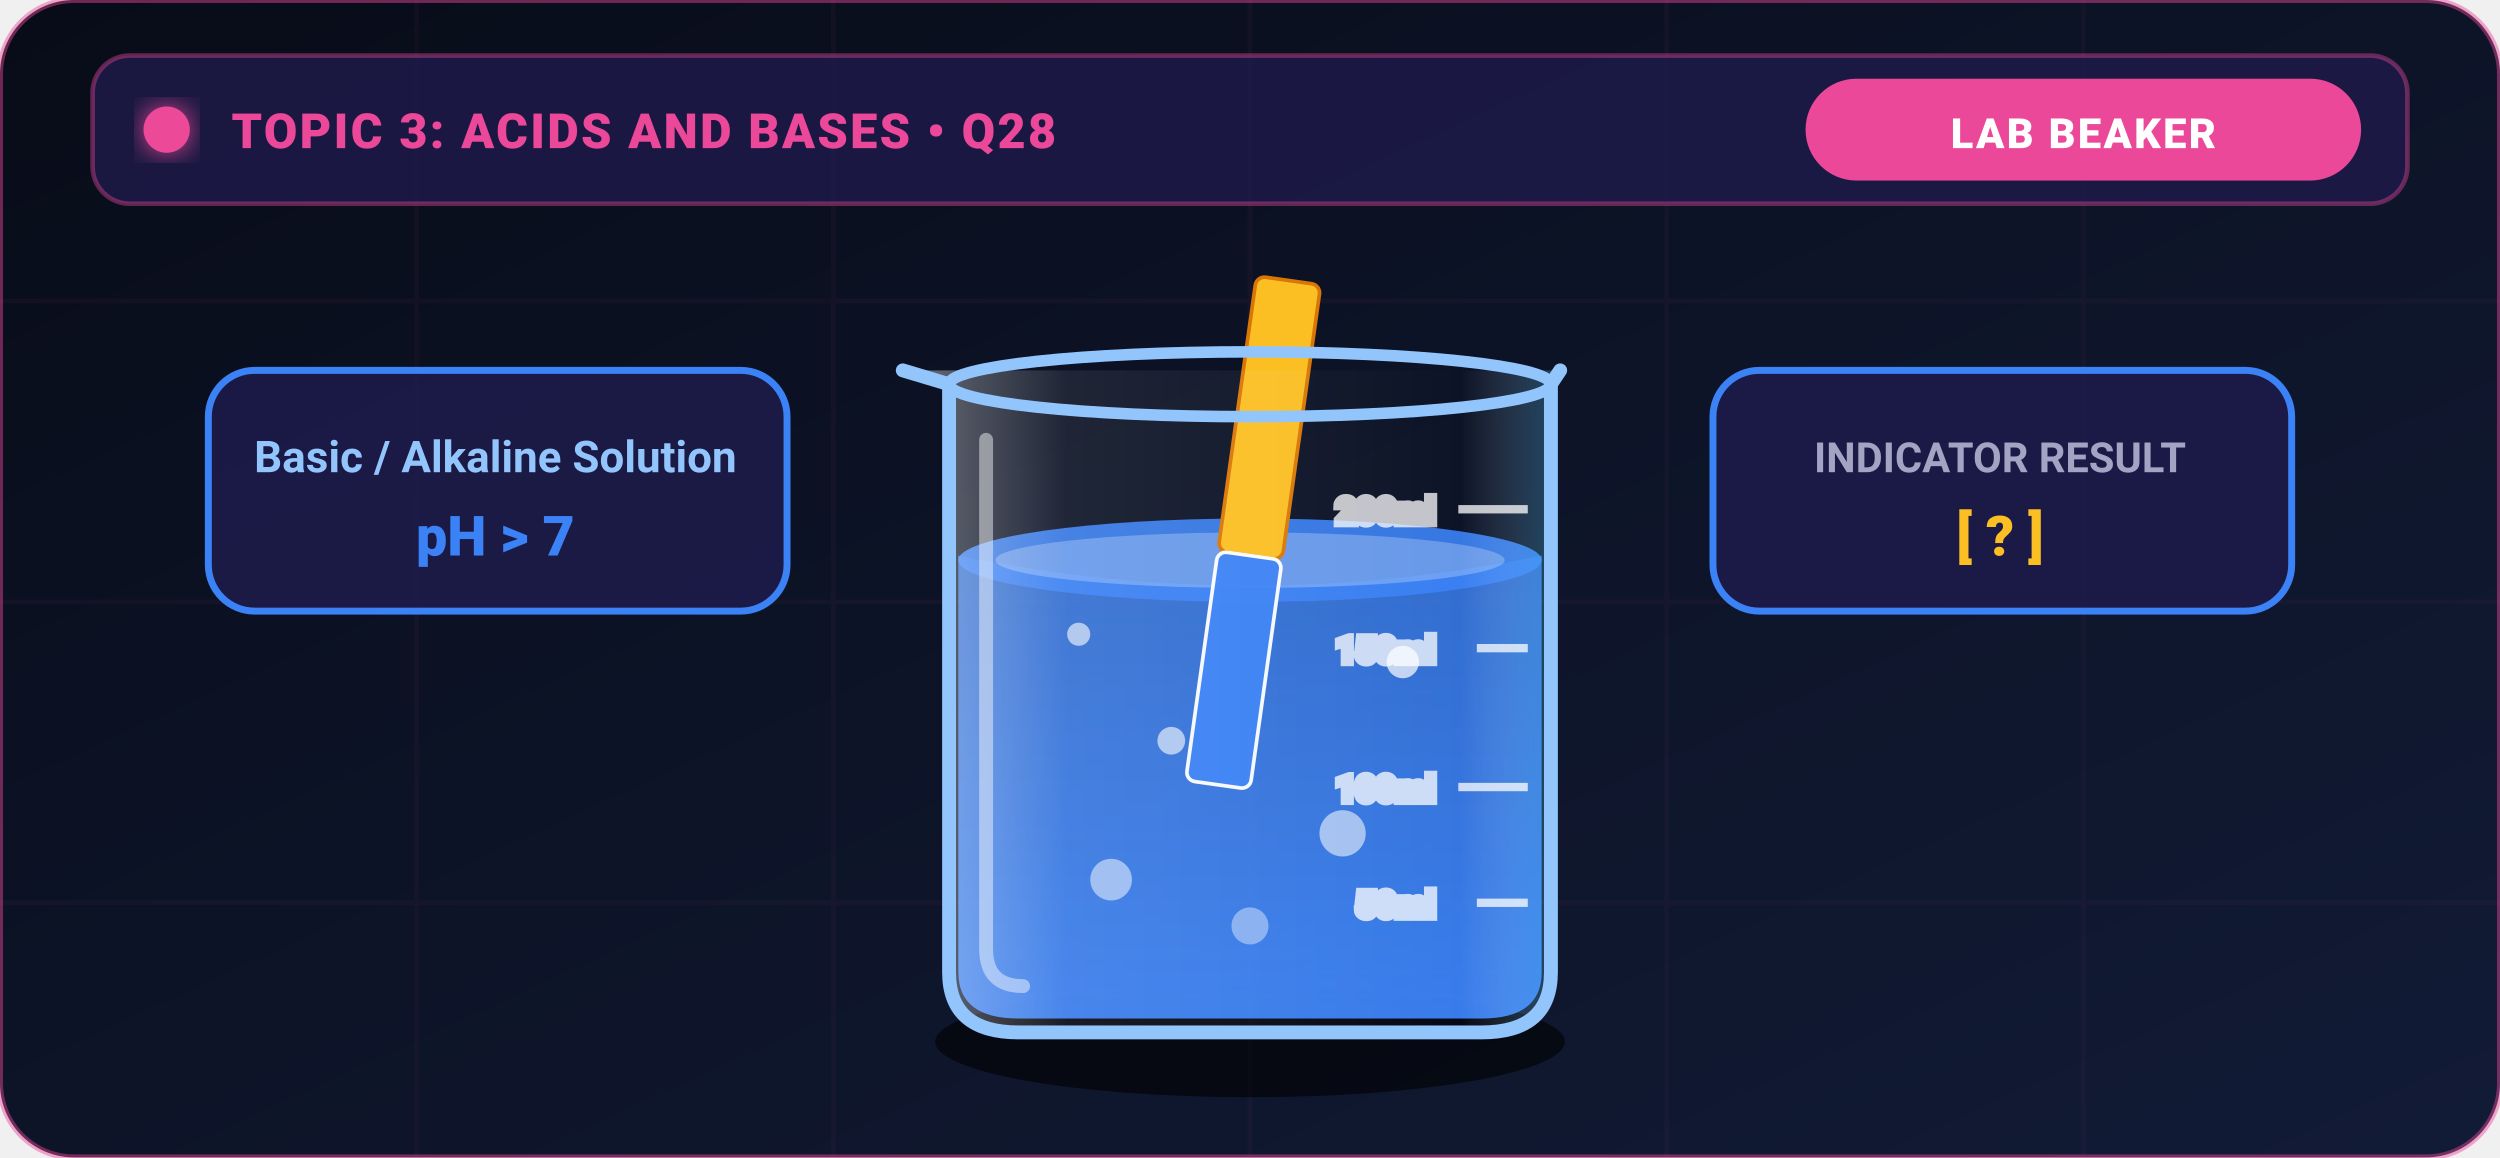
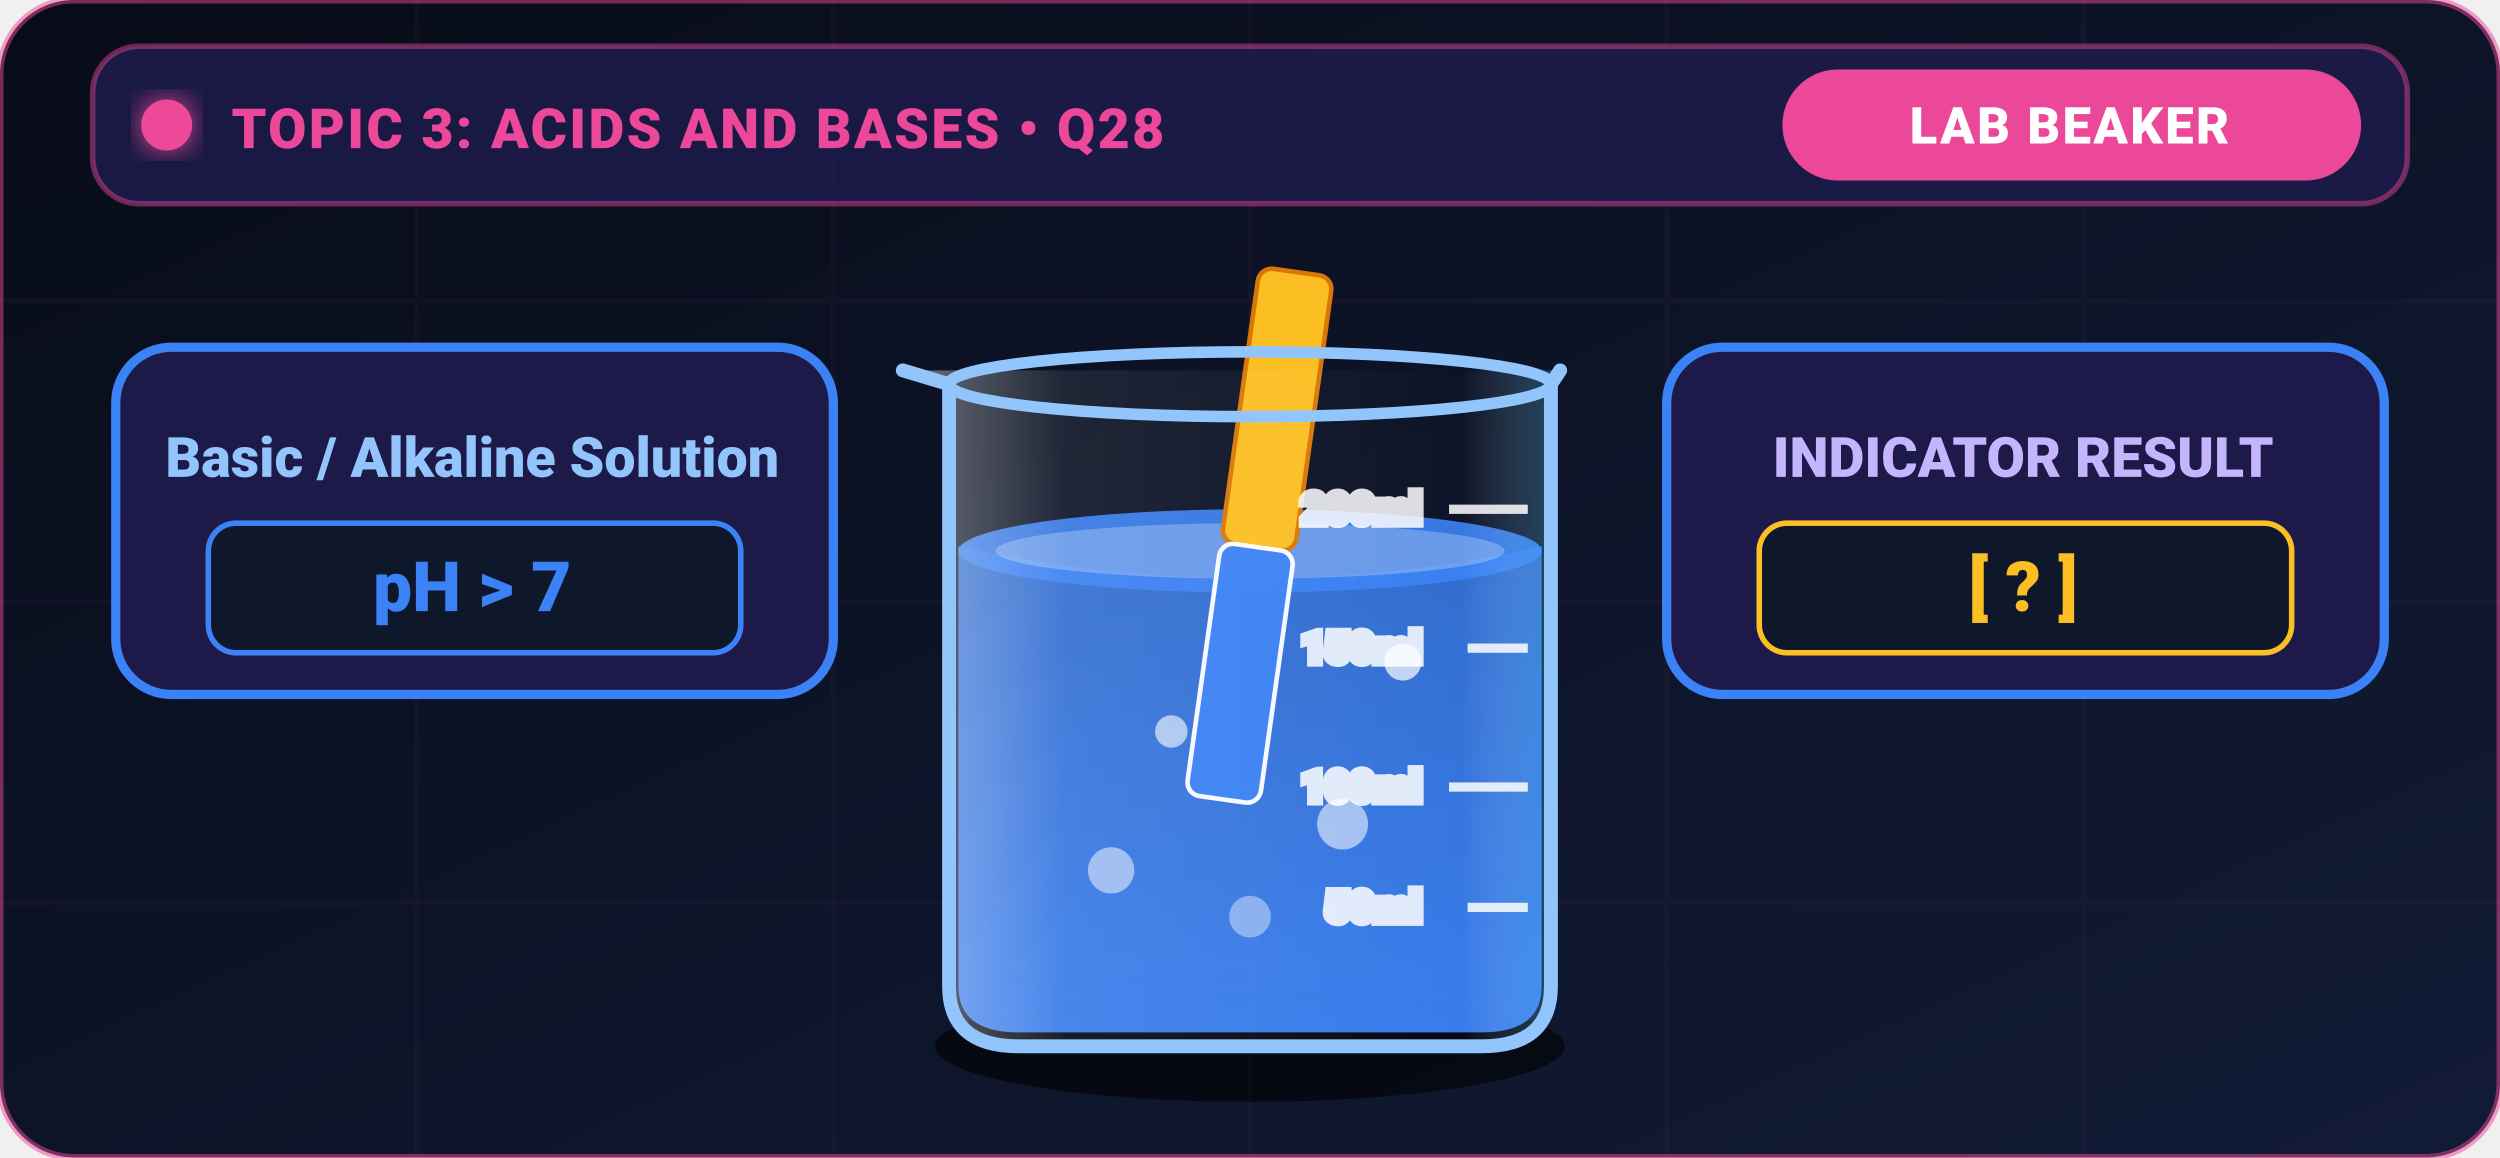
<svg xmlns="http://www.w3.org/2000/svg" viewBox="0 0 540 250" width="100%" height="100%">
  <defs>
    <linearGradient id="bg_t3_28" x1="0%" y1="0%" x2="100%" y2="100%">
      <stop offset="0%" stop-color="#080c18" />
      <stop offset="50%" stop-color="#0d1428" />
      <stop offset="100%" stop-color="#121b36" />
    </linearGradient>
    <filter id="glow_t3_28" x="-20%" y="-20%" width="140%" height="140%">
      <feGaussianBlur stdDeviation="3" result="blur" />
      <feComposite in="SourceGraphic" in2="blur" operator="over" />
    </filter>
  </defs>
-   <rect width="540" height="250" rx="16" fill="url(#bg_t3_28)" stroke="#ec4899" stroke-width="1.3" stroke-opacity="0.45" />
+   <rect width="540" height="250" rx="16" fill="url(#bg_t3_28)" stroke="#ec4899" stroke-width="1.5" stroke-opacity="0.5" />
  <g opacity="0.04" stroke="#ec4899" stroke-width="1">
    <line x1="90" y1="0" x2="90" y2="250" />
    <line x1="180" y1="0" x2="180" y2="250" />
    <line x1="270" y1="0" x2="270" y2="250" />
    <line x1="360" y1="0" x2="360" y2="250" />
    <line x1="450" y1="0" x2="450" y2="250" />
    <line x1="0" y1="65" x2="540" y2="65" />
    <line x1="0" y1="130" x2="540" y2="130" />
    <line x1="0" y1="195" x2="540" y2="195" />
  </g>
-   <rect x="20" y="12" width="500" height="32" rx="8" fill="#1e1b4b" fill-opacity="0.8" stroke="#ec4899" stroke-width="1" stroke-opacity="0.4" />
-   <circle cx="36" cy="28" r="5" fill="#ec4899" filter="url(#glow_t3_28)" />
-   <text x="50" y="32" fill="#ec4899" font-family="'Segoe UI', Roboto, sans-serif" font-size="10.5" font-weight="900" letter-spacing="0.5">TOPIC 3: ACIDS AND BASES • Q28</text>
-   <rect x="390" y="17" width="120" height="22" rx="11" fill="#ec4899" />
-   <text x="450" y="32" fill="#ffffff" font-family="'Segoe UI', Roboto, sans-serif" font-size="9" font-weight="900" text-anchor="middle" letter-spacing="0.5">LAB BEAKER</text>
+   <rect x="20" y="10" width="500" height="34" rx="10" fill="#1e1b4b" fill-opacity="0.85" stroke="#ec4899" stroke-width="1.2" stroke-opacity="0.45" />
+   <circle cx="36" cy="27" r="5.5" fill="#ec4899" filter="url(#glow_t3_28)" />
+   <text x="50" y="32" fill="#ec4899" font-family="'Segoe UI', Roboto, sans-serif" font-size="12" font-weight="900" letter-spacing="0.5">TOPIC 3: ACIDS AND BASES • Q28</text>
+   <rect x="385" y="15" width="125" height="24" rx="12" fill="#ec4899" />
+   <text x="447" y="31" fill="#ffffff" font-family="'Segoe UI', Roboto, sans-serif" font-size="11" font-weight="900" text-anchor="middle" letter-spacing="0.5">LAB BEAKER</text>
  <defs>
-     <linearGradient id="liq_3b82f6_2338" x1="0%" y1="0%" x2="0%" y2="100%">
+     <linearGradient id="liq_3b82f6_1348" x1="0%" y1="0%" x2="0%" y2="100%">
      <stop offset="0%" stop-color="#3b82f6" stop-opacity="0.8" />
      <stop offset="100%" stop-color="#3b82f6" stop-opacity="0.95" />
    </linearGradient>
-     <linearGradient id="shine_3b82f6_2338" x1="0%" y1="0%" x2="100%" y2="0%">
+     <linearGradient id="shine_3b82f6_1348" x1="0%" y1="0%" x2="100%" y2="0%">
      <stop offset="0%" stop-color="#ffffff" stop-opacity="0.4" />
      <stop offset="25%" stop-color="#ffffff" stop-opacity="0.08" />
      <stop offset="85%" stop-color="#ffffff" stop-opacity="0.0" />
      <stop offset="100%" stop-color="#38bdf8" stop-opacity="0.3" />
    </linearGradient>
  </defs>
-   <g transform="translate(195, 45)">
-     <ellipse cx="75" cy="180" rx="68" ry="12" fill="#000000" opacity="0.6" />
-     <path d="M 12 75 Q 75 88 138 75 L 138 165 Q 138 175 125 175 L 25 175 Q 12 175 12 165 Z" fill="url(#liq_3b82f6_2338)" />
-     <ellipse cx="75" cy="76" rx="63" ry="9" fill="#3b82f6" opacity="0.9" />
-     <ellipse cx="75" cy="76" rx="55" ry="6" fill="#ffffff" opacity="0.25" />
-     <circle cx="45" cy="145" r="4.5" fill="#ffffff" opacity="0.5" />
-     <circle cx="58" cy="115" r="3" fill="#ffffff" opacity="0.6" />
-     <circle cx="95" cy="135" r="5" fill="#ffffff" opacity="0.55" />
-     <circle cx="108" cy="98" r="3.5" fill="#ffffff" opacity="0.7" />
-     <circle cx="75" cy="155" r="4" fill="#ffffff" opacity="0.4" />
-     <circle cx="38" cy="92" r="2.5" fill="#ffffff" opacity="0.6" />
+   <g transform="translate(195, 48)">
+     <ellipse cx="75" cy="178" rx="68" ry="12" fill="#000000" opacity="0.6" />
+     <path d="M 12 70 Q 75 84 138 70 L 138 165 Q 138 175 125 175 L 25 175 Q 12 175 12 165 Z" fill="url(#liq_3b82f6_1348)" />
+     <ellipse cx="75" cy="71" rx="63" ry="9" fill="#3b82f6" opacity="0.9" />
+     <ellipse cx="75" cy="71" rx="55" ry="6" fill="#ffffff" opacity="0.25" />
+     <circle cx="45" cy="140" r="5" fill="#ffffff" opacity="0.5" />
+     <circle cx="58" cy="110" r="3.5" fill="#ffffff" opacity="0.6" />
+     <circle cx="95" cy="130" r="5.5" fill="#ffffff" opacity="0.55" />
+     <circle cx="108" cy="95" r="4" fill="#ffffff" opacity="0.7" />
+     <circle cx="75" cy="150" r="4.5" fill="#ffffff" opacity="0.4" />
    <g transform="rotate(8 75 75)">
-       <rect x="68" y="15" width="14" height="60" rx="2" fill="#fbbf24" stroke="#d97706" stroke-width="0.8" />
-       <rect x="68" y="75" width="14" height="50" rx="2" fill="#3b82f6" stroke="#ffffff" stroke-width="0.8" opacity="0.95" />
+       <rect x="68" y="10" width="16" height="60" rx="3" fill="#fbbf24" stroke="#d97706" stroke-width="1" />
+       <rect x="68" y="70" width="16" height="55" rx="3" fill="#3b82f6" stroke="#ffffff" stroke-width="1" opacity="0.95" />
    </g>
-     <path d="M 0 35 L 10 38 L 10 165 Q 10 178 25 178 L 125 178 Q 140 178 140 165 L 140 38 L 142 35" fill="url(#shine_3b82f6_2338)" stroke="#93c5fd" stroke-width="3" stroke-linecap="round" stroke-linejoin="round" />
-     <ellipse cx="75" cy="38" rx="65" ry="7" fill="none" stroke="#93c5fd" stroke-width="2.5" />
-     <g stroke="#ffffff" stroke-width="1.8" opacity="0.75" font-family="'Segoe UI', Roboto, sans-serif" font-size="7.5" fill="#ffffff" font-weight="bold">
-       <line x1="120" y1="65" x2="135" y2="65" />
-       <text x="115" y="68" text-anchor="end">200ml</text>
-       <line x1="124" y1="95" x2="135" y2="95" />
-       <text x="115" y="98" text-anchor="end">150ml</text>
-       <line x1="120" y1="125" x2="135" y2="125" />
-       <text x="115" y="128" text-anchor="end">100ml</text>
-       <line x1="124" y1="150" x2="135" y2="150" />
-       <text x="115" y="153" text-anchor="end">50ml</text>
+     <path d="M 0 32 L 10 35 L 10 165 Q 10 178 25 178 L 125 178 Q 140 178 140 165 L 140 35 L 142 32" fill="url(#shine_3b82f6_1348)" stroke="#93c5fd" stroke-width="3" stroke-linecap="round" stroke-linejoin="round" />
+     <ellipse cx="75" cy="35" rx="65" ry="7" fill="none" stroke="#93c5fd" stroke-width="2.5" />
+     <g stroke="#ffffff" stroke-width="2" opacity="0.85" font-family="'Segoe UI', Roboto, sans-serif" font-size="9" fill="#ffffff" font-weight="900">
+       <line x1="118" y1="62" x2="135" y2="62" />
+       <text x="112" y="65" text-anchor="end">200ml</text>
+       <line x1="122" y1="92" x2="135" y2="92" />
+       <text x="112" y="95" text-anchor="end">150ml</text>
+       <line x1="118" y1="122" x2="135" y2="122" />
+       <text x="112" y="125" text-anchor="end">100ml</text>
+       <line x1="122" y1="148" x2="135" y2="148" />
+       <text x="112" y="151" text-anchor="end">50ml</text>
    </g>
-     <path d="M 18 50 L 18 160 Q 18 168 26 168" fill="none" stroke="#ffffff" stroke-width="3" stroke-linecap="round" opacity="0.45" />
  </g>
-   <g transform="translate(45, 80)">
-     <rect x="0" y="0" width="125" height="52" rx="10" fill="#1e1b4b" fill-opacity="0.85" stroke="#3b82f6" stroke-width="1.5" />
-     <text x="62" y="22" fill="#93c5fd" font-family="'Segoe UI', Roboto, sans-serif" font-size="9.5" font-weight="bold" text-anchor="middle">Basic / Alkaline Solution</text>
-     <text x="62" y="40" fill="#3b82f6" font-family="'Segoe UI', Roboto, sans-serif" font-size="12" font-weight="900" text-anchor="middle">pH &gt; 7</text>
+   <g transform="translate(25, 75)">
+     <rect x="0" y="0" width="155" height="75" rx="12" fill="#1e1b4b" fill-opacity="0.95" stroke="#3b82f6" stroke-width="2" />
+     <text x="77" y="28" fill="#93c5fd" font-family="'Segoe UI', Roboto, sans-serif" font-size="12" font-weight="800" text-anchor="middle">Basic / Alkaline Solution</text>
+     <rect x="20" y="38" width="115" height="28" rx="6" fill="#0f172a" stroke="#3b82f6" stroke-width="1.2" />
+     <text x="77" y="57" fill="#3b82f6" font-family="'Segoe UI', Roboto, sans-serif" font-size="15" font-weight="900" text-anchor="middle">pH &gt; 7</text>
  </g>
-   <g transform="translate(370, 80)">
-     <rect x="0" y="0" width="125" height="52" rx="10" fill="#1e1b4b" fill-opacity="0.85" stroke="#3b82f6" stroke-width="1.5" />
-     <text x="62" y="22" fill="#a5a3c4" font-family="'Segoe UI', Roboto, sans-serif" font-size="9" font-weight="bold" text-anchor="middle">INDICATOR RESULT</text>
-     <text x="62" y="40" fill="#fbbf24" font-family="'Segoe UI', Roboto, sans-serif" font-size="12" font-weight="900" text-anchor="middle">[ ? ]</text>
+   <g transform="translate(360, 75)">
+     <rect x="0" y="0" width="155" height="75" rx="12" fill="#1e1b4b" fill-opacity="0.95" stroke="#3b82f6" stroke-width="2" />
+     <text x="77" y="28" fill="#c4b5fd" font-family="'Segoe UI', Roboto, sans-serif" font-size="12" font-weight="800" text-anchor="middle">INDICATOR RESULT</text>
+     <rect x="20" y="38" width="115" height="28" rx="6" fill="#0f172a" stroke="#fbbf24" stroke-width="1.2" />
+     <text x="77" y="57" fill="#fbbf24" font-family="'Segoe UI', Roboto, sans-serif" font-size="15" font-weight="900" text-anchor="middle">[ ? ]</text>
  </g>
</svg>
